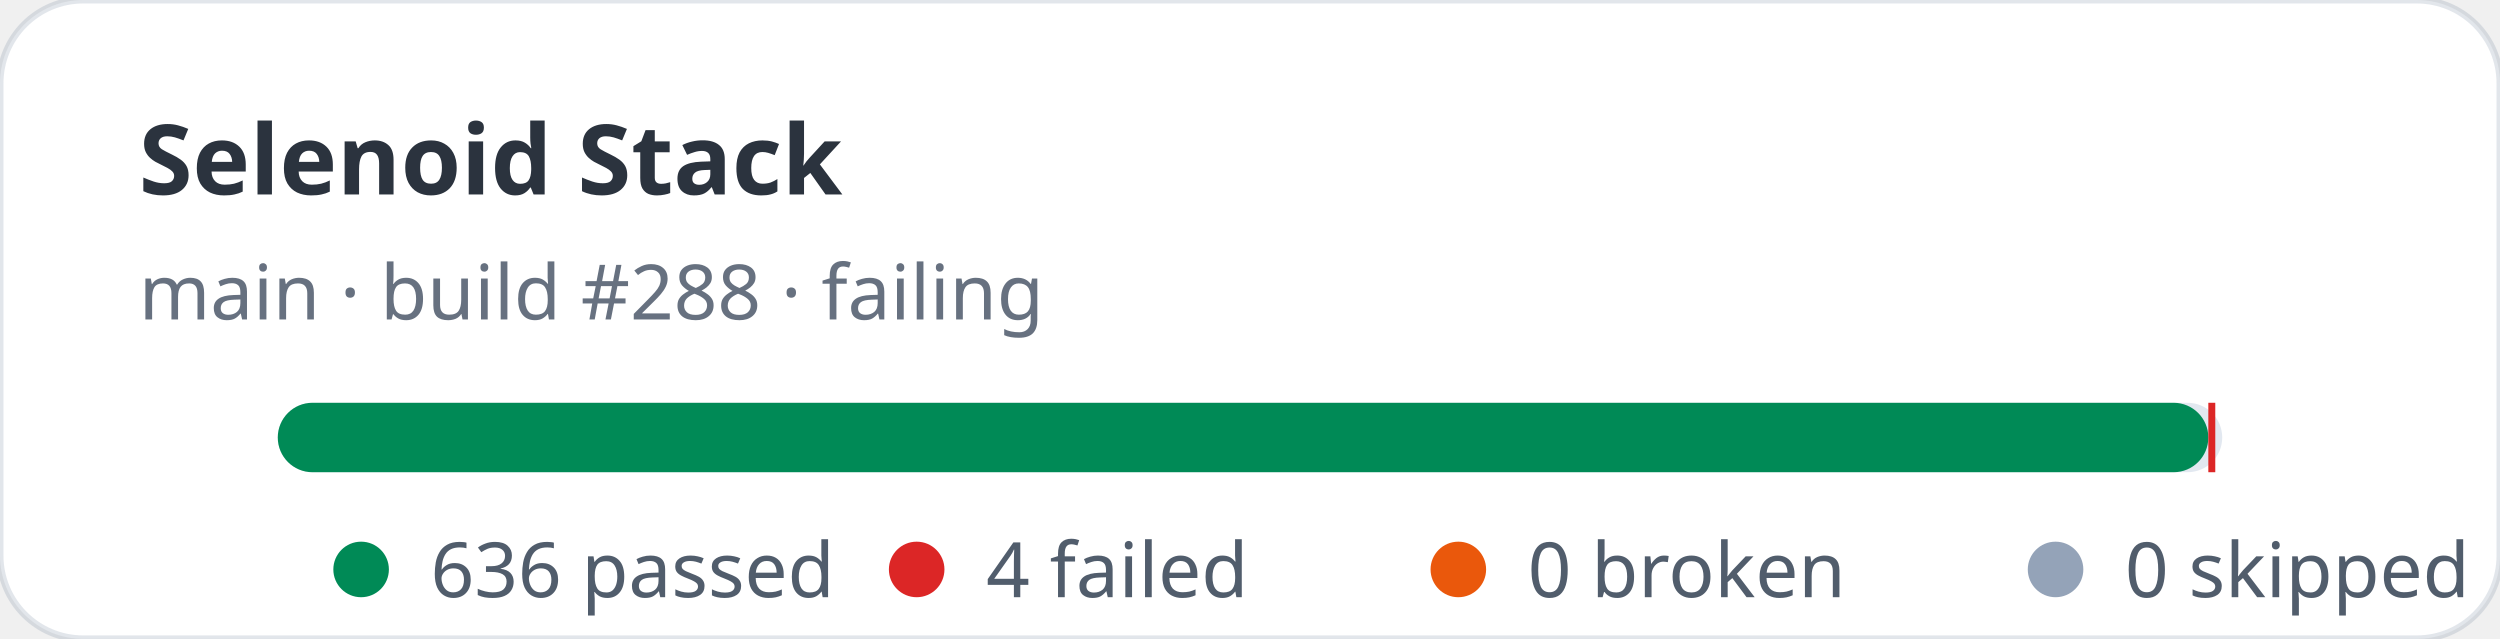
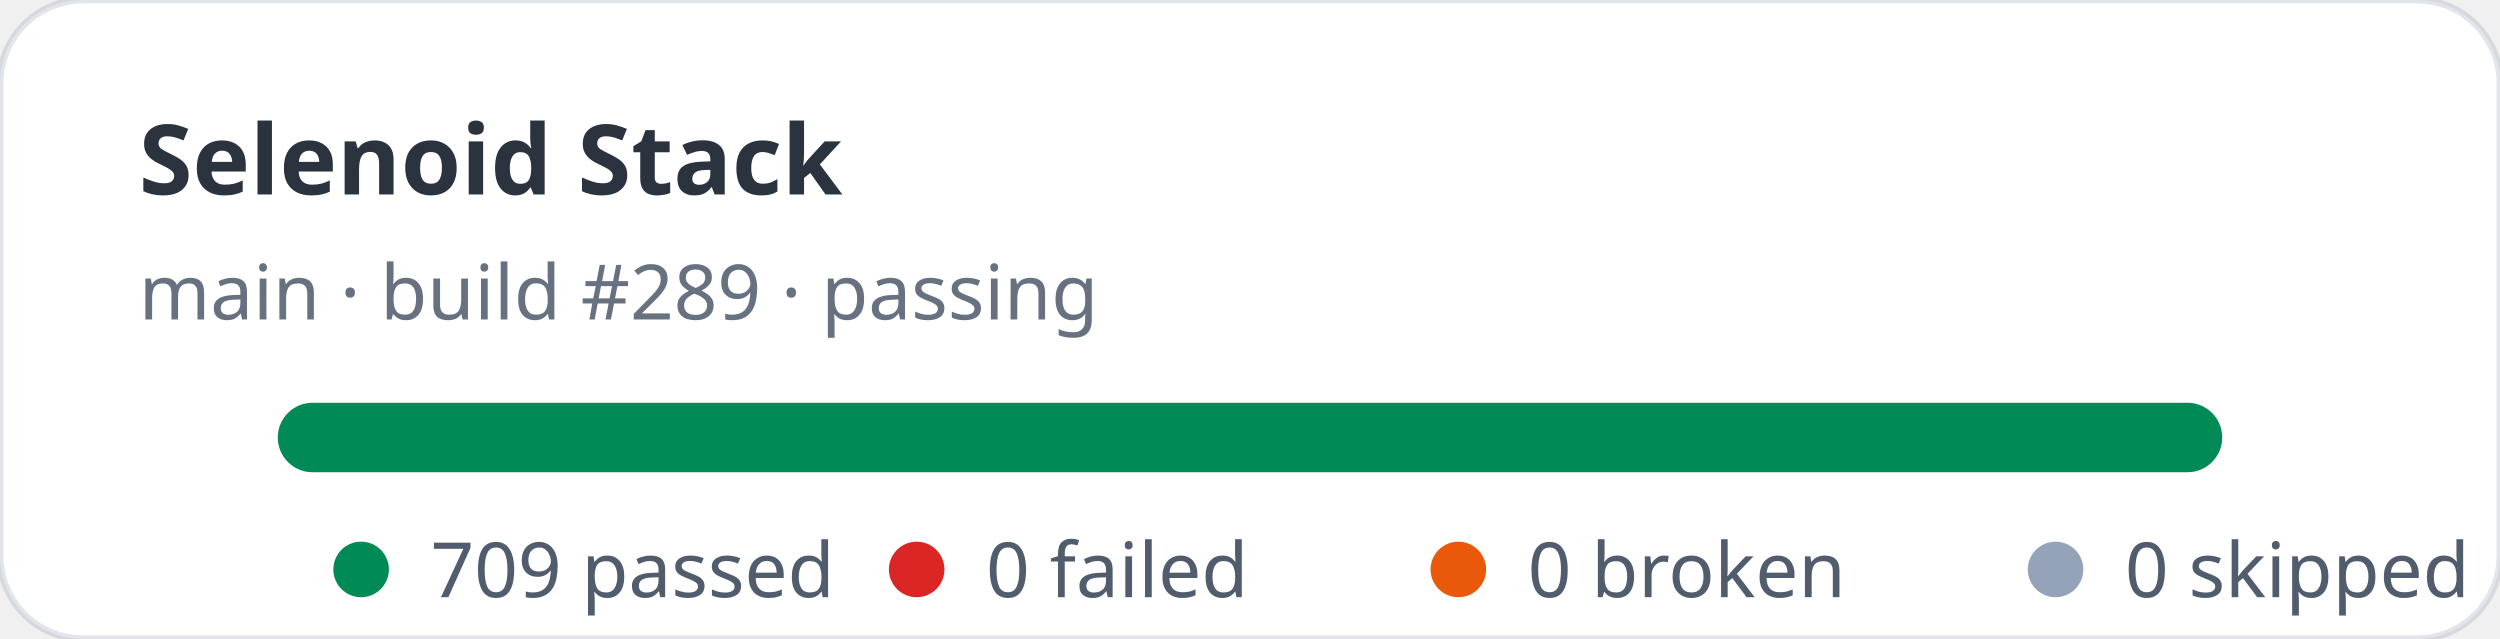
- <svg xmlns="http://www.w3.org/2000/svg" width="360" height="92" viewBox="0 0 360 92" role="img" aria-label="Selenoid Stack stats: 636 passed, 4 failed">
+ <svg xmlns="http://www.w3.org/2000/svg" width="360" height="92" viewBox="0 0 360 92" role="img" aria-label="Selenoid Stack stats: 709 passed, 0 failed">
  <rect width="360" height="92" rx="12" fill="#ffffff" stroke="rgba(11,48,86,0.12)" />
  <text x="20" y="28" fill="rgba(1,10,24,0.83)" font-family="ui-sans-serif,system-ui,sans-serif" font-size="14" font-weight="700">Selenoid Stack</text>
-   <text x="20" y="46" fill="rgba(2,19,44,0.6)" font-family="ui-sans-serif,system-ui,sans-serif" font-size="11">main · build #288 · failing</text>
+   <text x="20" y="46" fill="rgba(2,19,44,0.6)" font-family="ui-sans-serif,system-ui,sans-serif" font-size="11">main · build #289 · passing</text>
  <rect x="40" y="58" width="280" height="10" rx="5" fill="#e2e8f0" />
-   <rect x="40" y="58" width="278" height="10" rx="5" fill="#008a56" />
-   <rect x="318" y="58" width="1" height="10" fill="#dc2626" />
+   <rect x="40" y="58" width="280" height="10" rx="5" fill="#008a56" />
  <g font-family="ui-sans-serif,system-ui,sans-serif" font-size="11" fill="rgba(1,18,40,0.68)">
    <circle cx="52" cy="82" r="4" fill="#008a56" />
-     <text x="62" y="86">636 passed</text>
+     <text x="62" y="86">709 passed</text>
    <circle cx="132" cy="82" r="4" fill="#dc2626" />
-     <text x="142" y="86">4 failed</text>
+     <text x="142" y="86">0 failed</text>
    <circle cx="210" cy="82" r="4" fill="#ea580c" />
    <text x="220" y="86">0 broken</text>
    <circle cx="296" cy="82" r="4" fill="#94a3b8" />
    <text x="306" y="86">0 skipped</text>
  </g>
</svg>
